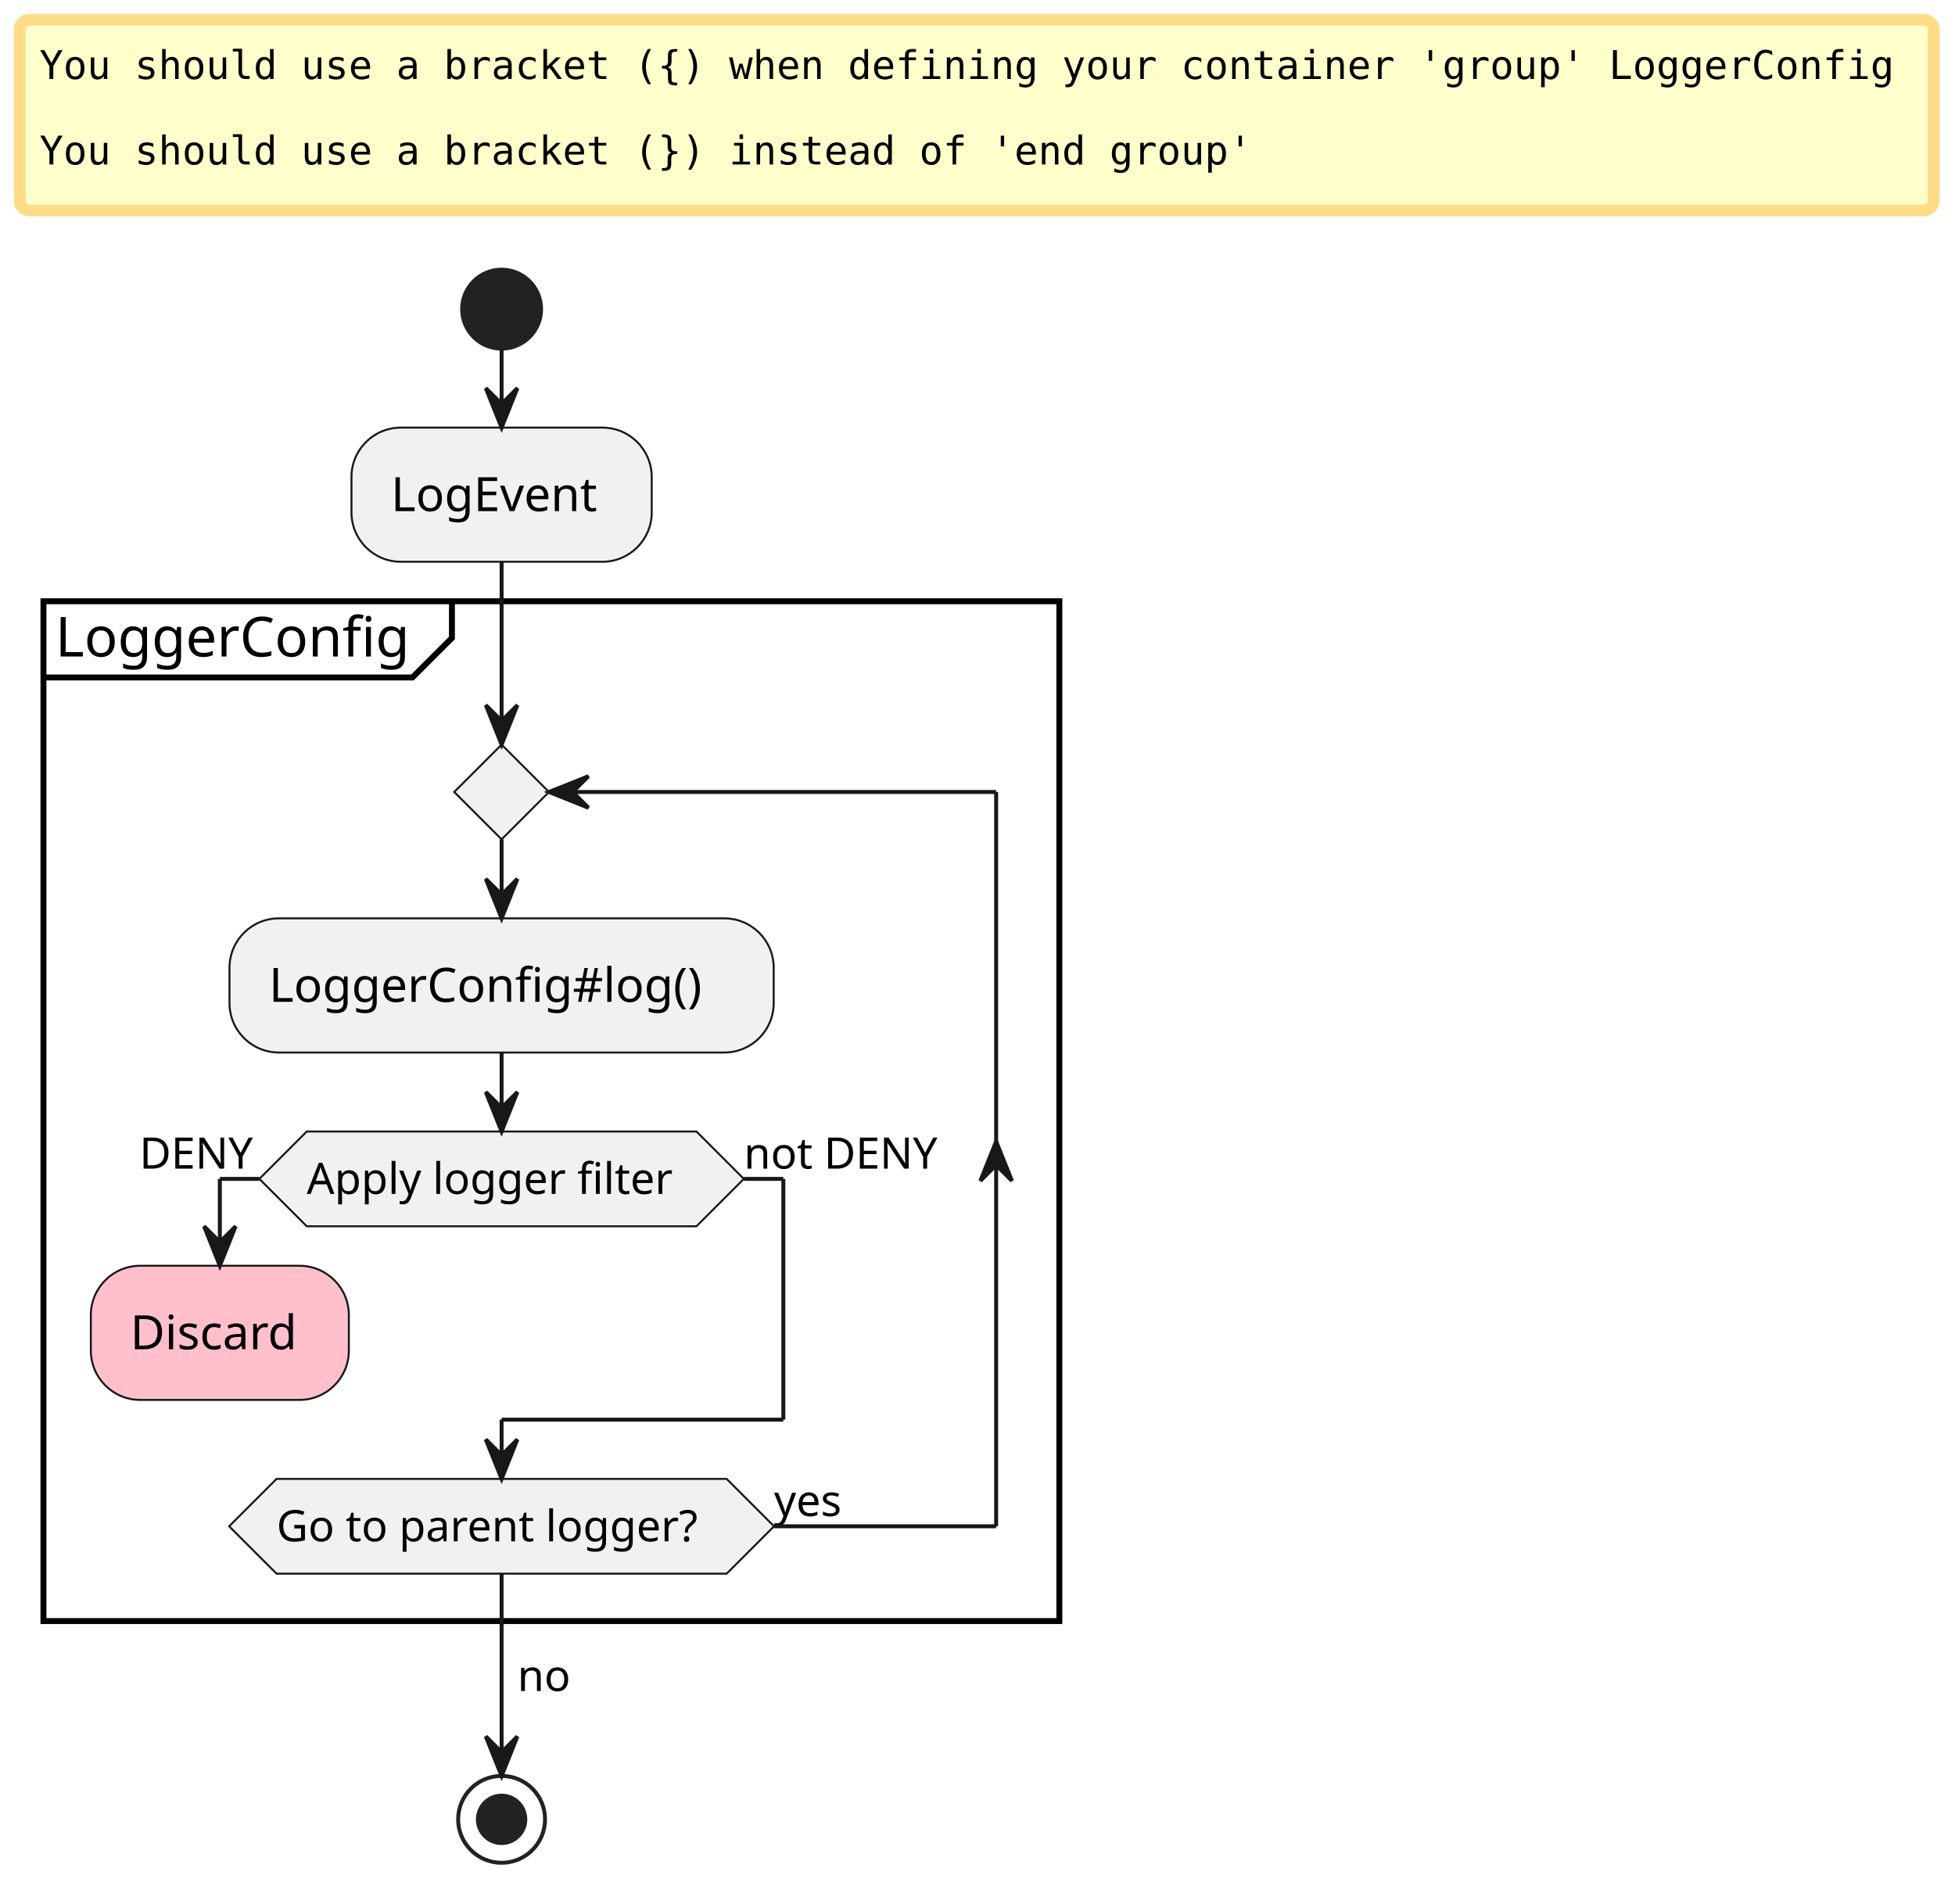
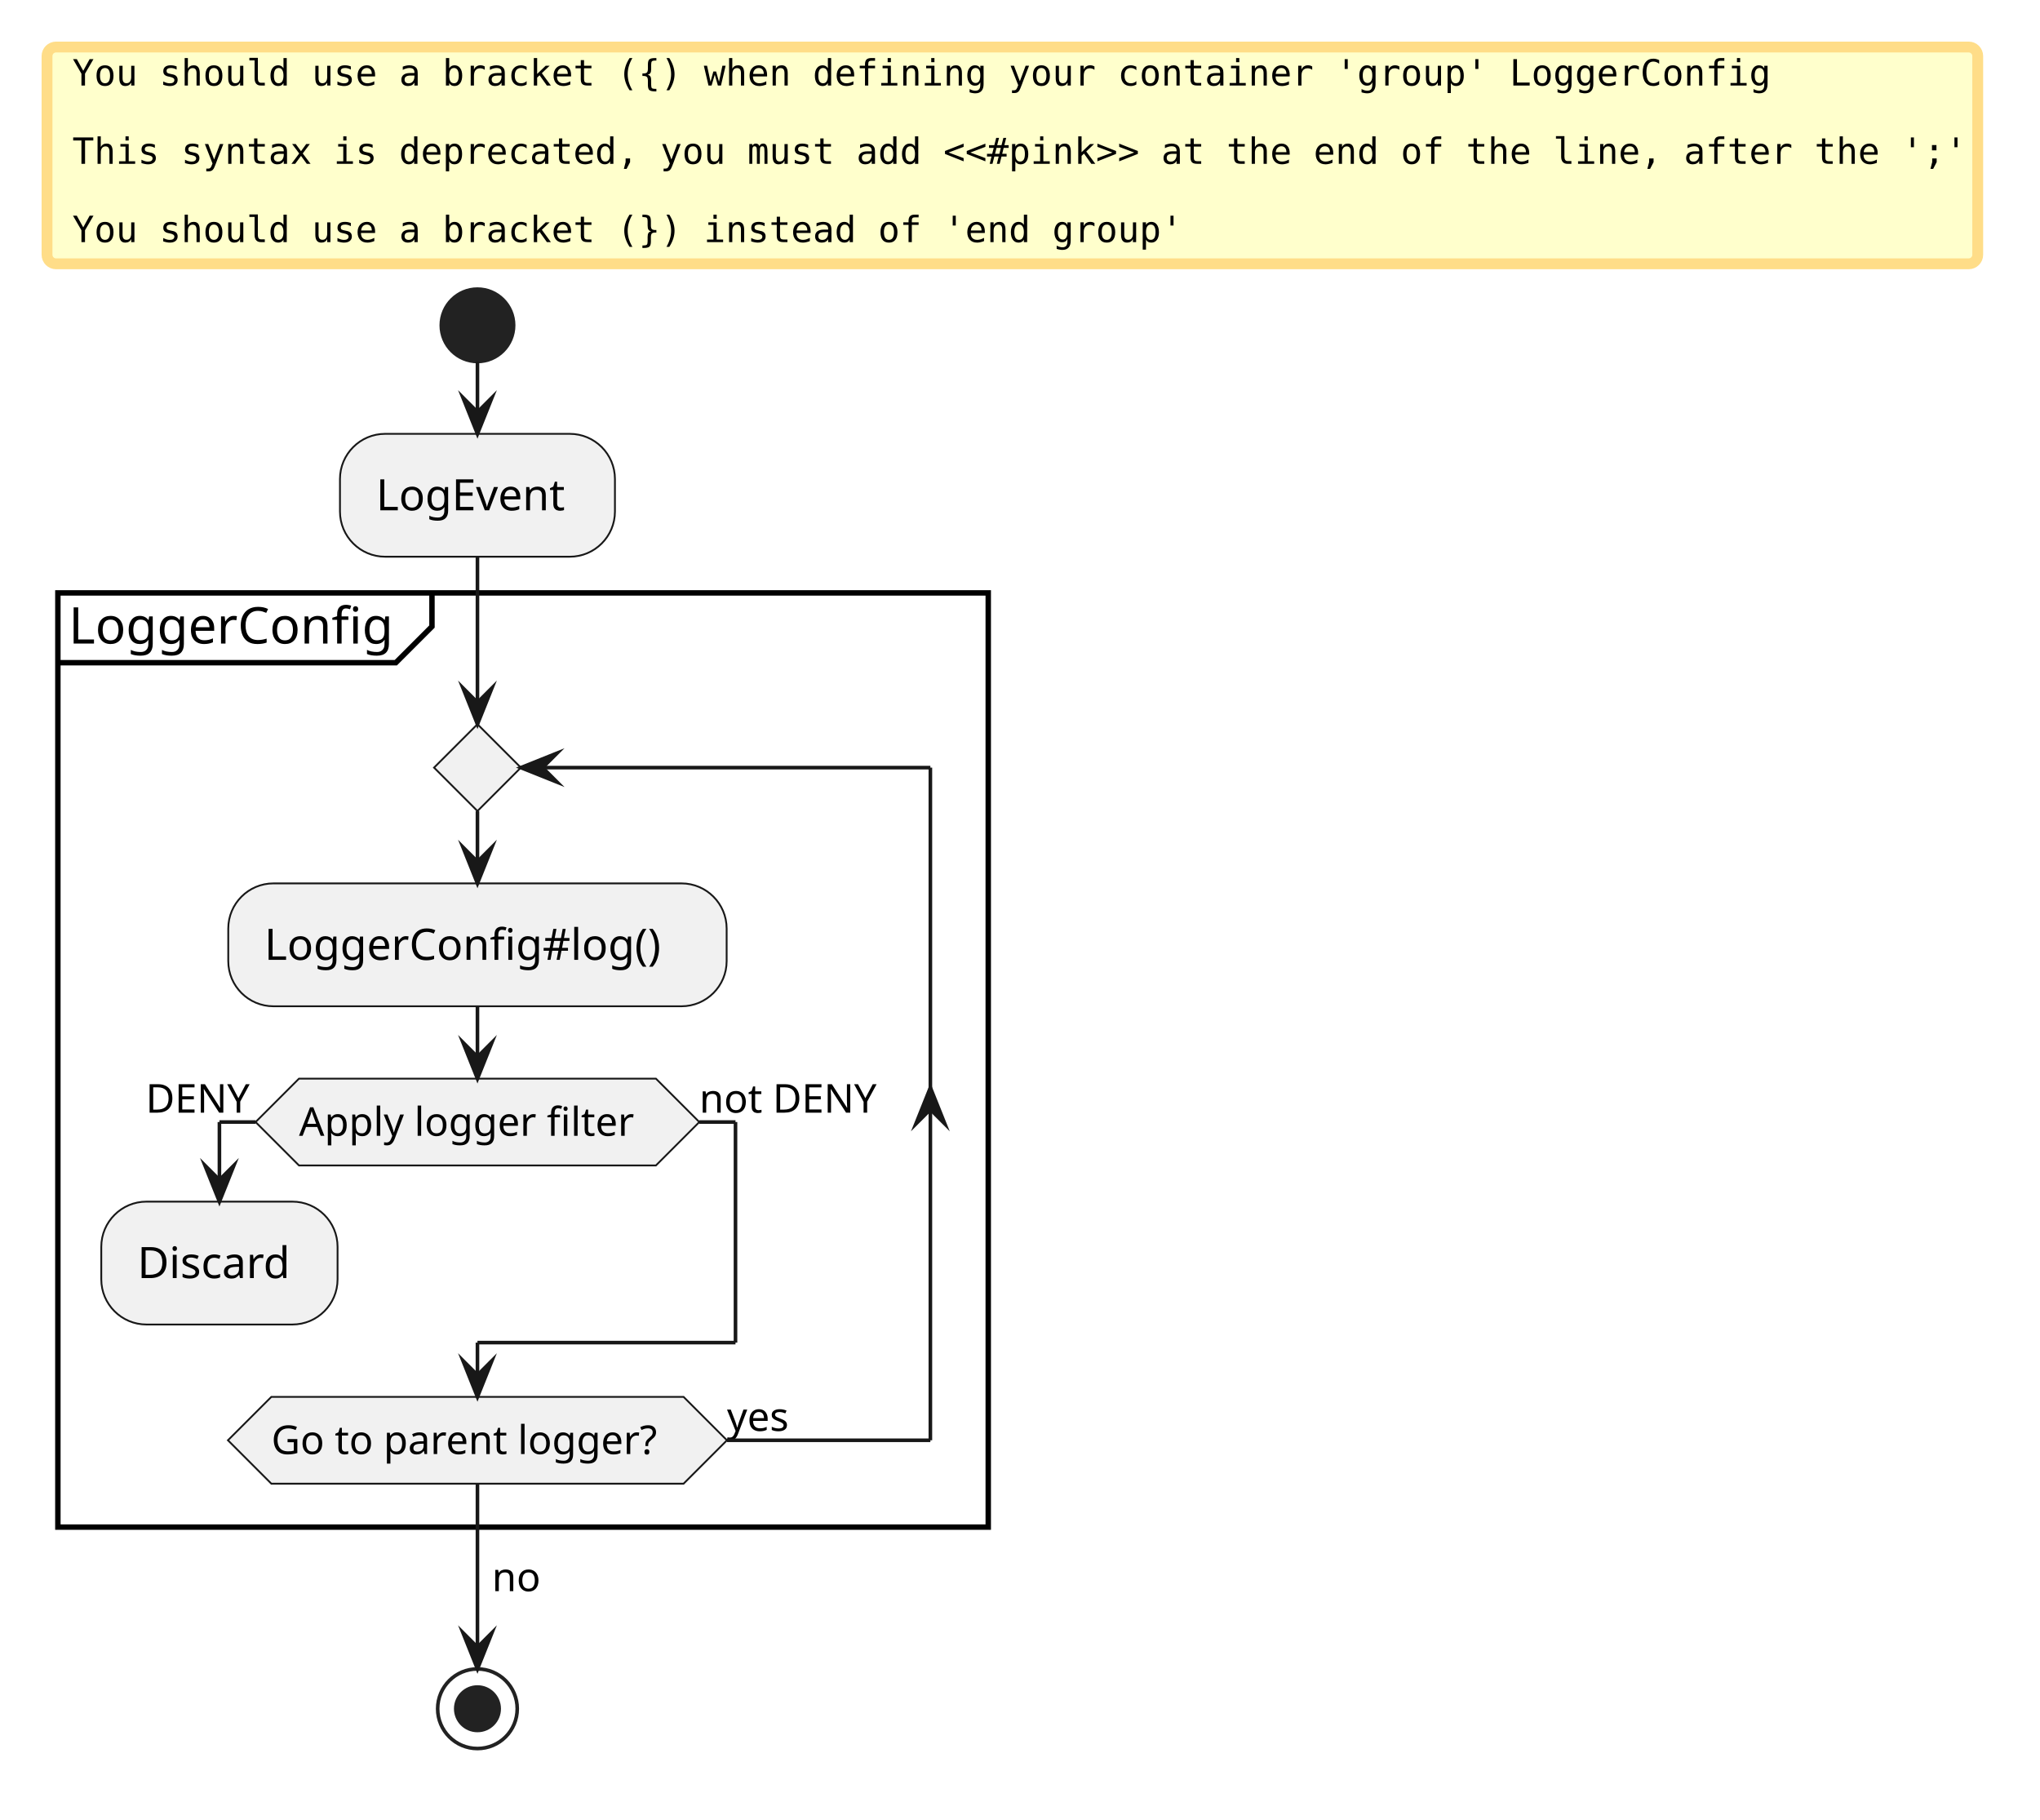
- <svg xmlns="http://www.w3.org/2000/svg" contentStyleType="text/css" data-diagram-type="ACTIVITY" height="482px" preserveAspectRatio="none" style="width:495px;height:482px;background:#FFFFFF;" version="1.1" viewBox="0 0 495 482" width="495px" zoomAndPan="magnify">
+ <svg xmlns="http://www.w3.org/2000/svg" contentStyleType="text/css" data-diagram-type="ACTIVITY" height="503px" preserveAspectRatio="none" style="width:564px;height:503px;background:#FFFFFF;" version="1.1" viewBox="0 0 564 503" width="564px" zoomAndPan="magnify">
  <defs />
  <g>
-     <rect fill="#FFFFCC" height="48.281" rx="2.5" ry="2.5" style="stroke:#FFDD88;stroke-width:3;" width="484.6" x="5" y="5" />
-     <text fill="#000000" font-family="monospace" font-size="10" lengthAdjust="spacing" textLength="469.6" x="10" y="20">You should use a bracket ({) when defining your container 'group' LoggerConfig</text>
-     <text fill="#000000" font-family="monospace" font-size="10" lengthAdjust="spacing" textLength="307.046" x="10" y="41.641">You should use a bracket (}) instead of 'end group'</text>
-     <ellipse cx="127.003" cy="78.281" fill="#222222" rx="10" ry="10" style="stroke:#222222;stroke-width:1;" />
-     <rect fill="#F1F1F1" height="33.969" rx="12.5" ry="12.5" style="stroke:#181818;stroke-width:0.5;" width="76.022" x="88.992" y="108.281" />
-     <text fill="#000000" font-family="sans-serif" font-size="12" lengthAdjust="spacing" textLength="56.022" x="98.992" y="129.42">LogEvent</text>
-     <rect fill="none" height="258.234" style="stroke:#000000;stroke-width:1.5;" width="257.221" x="11" y="152.25" />
-     <path d="M114.427,152.25 L114.427,161.547 L104.427,171.547 L11,171.547" fill="none" style="stroke:#000000;stroke-width:1.5;" />
-     <text fill="#000000" font-family="sans-serif" font-size="14" lengthAdjust="spacing" textLength="93.427" x="14" y="166.245">LoggerConfig</text>
-     <rect fill="#F1F1F1" height="33.969" rx="12.5" ry="12.5" style="stroke:#181818;stroke-width:0.5;" width="137.791" x="58.107" y="232.547" />
-     <text fill="#000000" font-family="sans-serif" font-size="12" lengthAdjust="spacing" textLength="117.791" x="68.107" y="253.685">LoggerConfig#log()</text>
-     <polygon fill="#F1F1F1" points="77.664,286.516,176.342,286.516,188.342,298.516,176.342,310.516,77.664,310.516,65.664,298.516,77.664,286.516" style="stroke:#181818;stroke-width:0.5;" />
-     <text fill="#000000" font-family="sans-serif" font-size="11" lengthAdjust="spacing" textLength="98.678" x="77.664" y="302.324">Apply logger filter</text>
-     <text fill="#000000" font-family="sans-serif" font-size="11" lengthAdjust="spacing" textLength="30.368" x="35.296" y="295.921">DENY</text>
-     <text fill="#000000" font-family="sans-serif" font-size="11" lengthAdjust="spacing" textLength="51.879" x="188.342" y="295.921">not DENY</text>
-     <rect fill="#FFC0CB" height="33.969" rx="12.5" ry="12.5" style="stroke:#181818;stroke-width:0.5;" width="65.328" x="23" y="320.516" />
-     <text fill="#000000" font-family="sans-serif" font-size="12" lengthAdjust="spacing" textLength="45.328" x="33" y="341.654">Discard</text>
-     <polygon fill="#F1F1F1" points="127.003,188.547,139.003,200.547,127.003,212.547,115.003,200.547,127.003,188.547" style="stroke:#181818;stroke-width:0.5;" />
-     <polygon fill="#F1F1F1" points="70.021,374.484,183.985,374.484,195.985,386.484,183.985,398.484,70.021,398.484,58.021,386.484,70.021,374.484" style="stroke:#181818;stroke-width:0.5;" />
-     <text fill="#000000" font-family="sans-serif" font-size="11" lengthAdjust="spacing" textLength="113.964" x="70.021" y="390.293">Go to parent logger?</text>
-     <text fill="#000000" font-family="sans-serif" font-size="11" lengthAdjust="spacing" textLength="19.008" x="195.985" y="383.89">yes</text>
-     <ellipse cx="127.003" cy="460.695" fill="none" rx="11" ry="11" style="stroke:#222222;stroke-width:1;" />
-     <ellipse cx="127.003" cy="460.695" fill="#222222" rx="6" ry="6" style="stroke:#222222;stroke-width:1;" />
-     <line style="stroke:#181818;stroke-width:1;" x1="127.003" x2="127.003" y1="88.281" y2="108.281" />
-     <polygon fill="#181818" points="123.003,98.281,127.003,108.281,131.003,98.281,127.003,102.281" style="stroke:#181818;stroke-width:1;" />
-     <line style="stroke:#181818;stroke-width:1;" x1="65.664" x2="55.664" y1="298.516" y2="298.516" />
-     <line style="stroke:#181818;stroke-width:1;" x1="55.664" x2="55.664" y1="298.516" y2="320.516" />
-     <polygon fill="#181818" points="51.664,310.516,55.664,320.516,59.664,310.516,55.664,314.516" style="stroke:#181818;stroke-width:1;" />
-     <line style="stroke:#181818;stroke-width:1;" x1="188.342" x2="198.342" y1="298.516" y2="298.516" />
-     <line style="stroke:#181818;stroke-width:1;" x1="198.342" x2="198.342" y1="298.516" y2="359.484" />
-     <line style="stroke:#181818;stroke-width:1;" x1="198.342" x2="127.003" y1="359.484" y2="359.484" />
-     <line style="stroke:#181818;stroke-width:1;" x1="127.003" x2="127.003" y1="359.484" y2="374.484" />
-     <polygon fill="#181818" points="123.003,364.484,127.003,374.484,131.003,364.484,127.003,368.484" style="stroke:#181818;stroke-width:1;" />
-     <line style="stroke:#181818;stroke-width:1;" x1="127.003" x2="127.003" y1="266.516" y2="286.516" />
-     <polygon fill="#181818" points="123.003,276.516,127.003,286.516,131.003,276.516,127.003,280.516" style="stroke:#181818;stroke-width:1;" />
-     <line style="stroke:#181818;stroke-width:1;" x1="127.003" x2="127.003" y1="212.547" y2="232.547" />
-     <polygon fill="#181818" points="123.003,222.547,127.003,232.547,131.003,222.547,127.003,226.547" style="stroke:#181818;stroke-width:1;" />
-     <line style="stroke:#181818;stroke-width:1;" x1="195.985" x2="252.221" y1="386.484" y2="386.484" />
-     <polygon fill="#181818" points="248.221,299.016,252.221,289.016,256.221,299.016,252.221,295.016" style="stroke:#181818;stroke-width:1;" />
-     <line style="stroke:#181818;stroke-width:1;" x1="252.221" x2="252.221" y1="200.547" y2="386.484" />
-     <line style="stroke:#181818;stroke-width:1;" x1="252.221" x2="139.003" y1="200.547" y2="200.547" />
-     <polygon fill="#181818" points="149.003,196.547,139.003,200.547,149.003,204.547,145.003,200.547" style="stroke:#181818;stroke-width:1;" />
-     <line style="stroke:#181818;stroke-width:1;" x1="127.003" x2="127.003" y1="142.25" y2="188.547" />
-     <polygon fill="#181818" points="123.003,178.547,127.003,188.547,131.003,178.547,127.003,182.547" style="stroke:#181818;stroke-width:1;" />
-     <line style="stroke:#181818;stroke-width:1;" x1="127.003" x2="127.003" y1="398.484" y2="449.695" />
-     <polygon fill="#181818" points="123.003,439.695,127.003,449.695,131.003,439.695,127.003,443.695" style="stroke:#181818;stroke-width:1;" />
-     <text fill="#000000" font-family="sans-serif" font-size="11" lengthAdjust="spacing" textLength="13.702" x="131.003" y="428.195">no</text>
+     <rect fill="#FFFFCC" height="59.922" rx="2.5" ry="2.5" style="stroke:#FFDD88;stroke-width:3;" width="533.784" x="13" y="13" />
+     <text fill="#000000" font-family="monospace" font-size="10" lengthAdjust="spacing" textLength="469.6" x="20" y="23.641">You should use a bracket ({) when defining your container 'group' LoggerConfig</text>
+     <text fill="#000000" font-family="monospace" font-size="10" lengthAdjust="spacing" textLength="523.784" x="20" y="45.281">This syntax is deprecated, you must add &lt;&lt;#pink&gt;&gt; at the end of the line, after the ';'</text>
+     <text fill="#000000" font-family="monospace" font-size="10" lengthAdjust="spacing" textLength="307.046" x="20" y="66.922">You should use a bracket (}) instead of 'end group'</text>
+     <ellipse cx="132.003" cy="89.922" fill="#222222" rx="10" ry="10" style="stroke:#222222;stroke-width:1;" />
+     <rect fill="#F1F1F1" height="33.969" rx="12.5" ry="12.5" style="stroke:#181818;stroke-width:0.5;" width="76.022" x="93.992" y="119.922" />
+     <text fill="#000000" font-family="sans-serif" font-size="12" lengthAdjust="spacing" textLength="56.022" x="103.992" y="141.06">LogEvent</text>
+     <rect fill="none" height="258.234" style="stroke:#000000;stroke-width:1.5;" width="257.221" x="16" y="163.891" />
+     <path d="M119.427,163.891 L119.427,173.188 L109.427,183.188 L16,183.188" fill="none" style="stroke:#000000;stroke-width:1.5;" />
+     <text fill="#000000" font-family="sans-serif" font-size="14" lengthAdjust="spacing" textLength="93.427" x="19" y="177.886">LoggerConfig</text>
+     <rect fill="#F1F1F1" height="33.969" rx="12.5" ry="12.5" style="stroke:#181818;stroke-width:0.5;" width="137.791" x="63.107" y="244.188" />
+     <text fill="#000000" font-family="sans-serif" font-size="12" lengthAdjust="spacing" textLength="117.791" x="73.107" y="265.326">LoggerConfig#log()</text>
+     <polygon fill="#F1F1F1" points="82.664,298.156,181.342,298.156,193.342,310.156,181.342,322.156,82.664,322.156,70.664,310.156,82.664,298.156" style="stroke:#181818;stroke-width:0.5;stroke-linejoin:miter;stroke-miterlimit:10;" />
+     <text fill="#000000" font-family="sans-serif" font-size="11" lengthAdjust="spacing" textLength="98.678" x="82.664" y="313.964">Apply logger filter</text>
+     <text fill="#000000" font-family="sans-serif" font-size="11" lengthAdjust="spacing" textLength="30.368" x="40.296" y="307.562">DENY</text>
+     <text fill="#000000" font-family="sans-serif" font-size="11" lengthAdjust="spacing" textLength="51.879" x="193.342" y="307.562">not DENY</text>
+     <rect fill="#F1F1F1" height="33.969" rx="12.5" ry="12.5" style="stroke:#181818;stroke-width:0.5;" width="65.328" x="28" y="332.156" />
+     <text fill="#000000" font-family="sans-serif" font-size="12" lengthAdjust="spacing" textLength="45.328" x="38" y="353.295">Discard</text>
+     <polygon fill="#F1F1F1" points="132.003,200.188,144.003,212.188,132.003,224.188,120.003,212.188,132.003,200.188" style="stroke:#181818;stroke-width:0.5;stroke-linejoin:miter;stroke-miterlimit:10;" />
+     <polygon fill="#F1F1F1" points="75.021,386.125,188.985,386.125,200.985,398.125,188.985,410.125,75.021,410.125,63.021,398.125,75.021,386.125" style="stroke:#181818;stroke-width:0.5;stroke-linejoin:miter;stroke-miterlimit:10;" />
+     <text fill="#000000" font-family="sans-serif" font-size="11" lengthAdjust="spacing" textLength="113.964" x="75.021" y="401.933">Go to parent logger?</text>
+     <text fill="#000000" font-family="sans-serif" font-size="11" lengthAdjust="spacing" textLength="19.008" x="200.985" y="395.531">yes</text>
+     <ellipse cx="132.003" cy="472.335" fill="none" rx="11" ry="11" style="stroke:#222222;stroke-width:1;" />
+     <ellipse cx="132.003" cy="472.335" fill="#222222" rx="6" ry="6" style="stroke:#222222;stroke-width:1;" />
+     <line style="stroke:#181818;stroke-width:1;" x1="132.003" x2="132.003" y1="99.922" y2="119.922" />
+     <polygon fill="#181818" points="128.003,109.922,132.003,119.922,136.003,109.922,132.003,113.922" style="stroke:#181818;stroke-width:1;stroke-linejoin:miter;stroke-miterlimit:10;" />
+     <line style="stroke:#181818;stroke-width:1;" x1="70.664" x2="60.664" y1="310.156" y2="310.156" />
+     <line style="stroke:#181818;stroke-width:1;" x1="60.664" x2="60.664" y1="310.156" y2="332.156" />
+     <polygon fill="#181818" points="56.664,322.156,60.664,332.156,64.664,322.156,60.664,326.156" style="stroke:#181818;stroke-width:1;stroke-linejoin:miter;stroke-miterlimit:10;" />
+     <line style="stroke:#181818;stroke-width:1;" x1="193.342" x2="203.342" y1="310.156" y2="310.156" />
+     <line style="stroke:#181818;stroke-width:1;" x1="203.342" x2="203.342" y1="310.156" y2="371.125" />
+     <line style="stroke:#181818;stroke-width:1;" x1="203.342" x2="132.003" y1="371.125" y2="371.125" />
+     <line style="stroke:#181818;stroke-width:1;" x1="132.003" x2="132.003" y1="371.125" y2="386.125" />
+     <polygon fill="#181818" points="128.003,376.125,132.003,386.125,136.003,376.125,132.003,380.125" style="stroke:#181818;stroke-width:1;stroke-linejoin:miter;stroke-miterlimit:10;" />
+     <line style="stroke:#181818;stroke-width:1;" x1="132.003" x2="132.003" y1="278.156" y2="298.156" />
+     <polygon fill="#181818" points="128.003,288.156,132.003,298.156,136.003,288.156,132.003,292.156" style="stroke:#181818;stroke-width:1;stroke-linejoin:miter;stroke-miterlimit:10;" />
+     <line style="stroke:#181818;stroke-width:1;" x1="132.003" x2="132.003" y1="224.188" y2="244.188" />
+     <polygon fill="#181818" points="128.003,234.188,132.003,244.188,136.003,234.188,132.003,238.188" style="stroke:#181818;stroke-width:1;stroke-linejoin:miter;stroke-miterlimit:10;" />
+     <line style="stroke:#181818;stroke-width:1;" x1="200.985" x2="257.221" y1="398.125" y2="398.125" />
+     <polygon fill="#181818" points="253.221,310.656,257.221,300.656,261.221,310.656,257.221,306.656" style="stroke:#181818;stroke-width:1;stroke-linejoin:miter;stroke-miterlimit:10;" />
+     <line style="stroke:#181818;stroke-width:1;" x1="257.221" x2="257.221" y1="212.188" y2="398.125" />
+     <line style="stroke:#181818;stroke-width:1;" x1="257.221" x2="144.003" y1="212.188" y2="212.188" />
+     <polygon fill="#181818" points="154.003,208.188,144.003,212.188,154.003,216.188,150.003,212.188" style="stroke:#181818;stroke-width:1;stroke-linejoin:miter;stroke-miterlimit:10;" />
+     <line style="stroke:#181818;stroke-width:1;" x1="132.003" x2="132.003" y1="153.891" y2="200.188" />
+     <polygon fill="#181818" points="128.003,190.188,132.003,200.188,136.003,190.188,132.003,194.188" style="stroke:#181818;stroke-width:1;stroke-linejoin:miter;stroke-miterlimit:10;" />
+     <line style="stroke:#181818;stroke-width:1;" x1="132.003" x2="132.003" y1="410.125" y2="461.335" />
+     <polygon fill="#181818" points="128.003,451.335,132.003,461.335,136.003,451.335,132.003,455.335" style="stroke:#181818;stroke-width:1;stroke-linejoin:miter;stroke-miterlimit:10;" />
+     <text fill="#000000" font-family="sans-serif" font-size="11" lengthAdjust="spacing" textLength="13.702" x="136.003" y="439.835">no</text>
  </g>
</svg>
